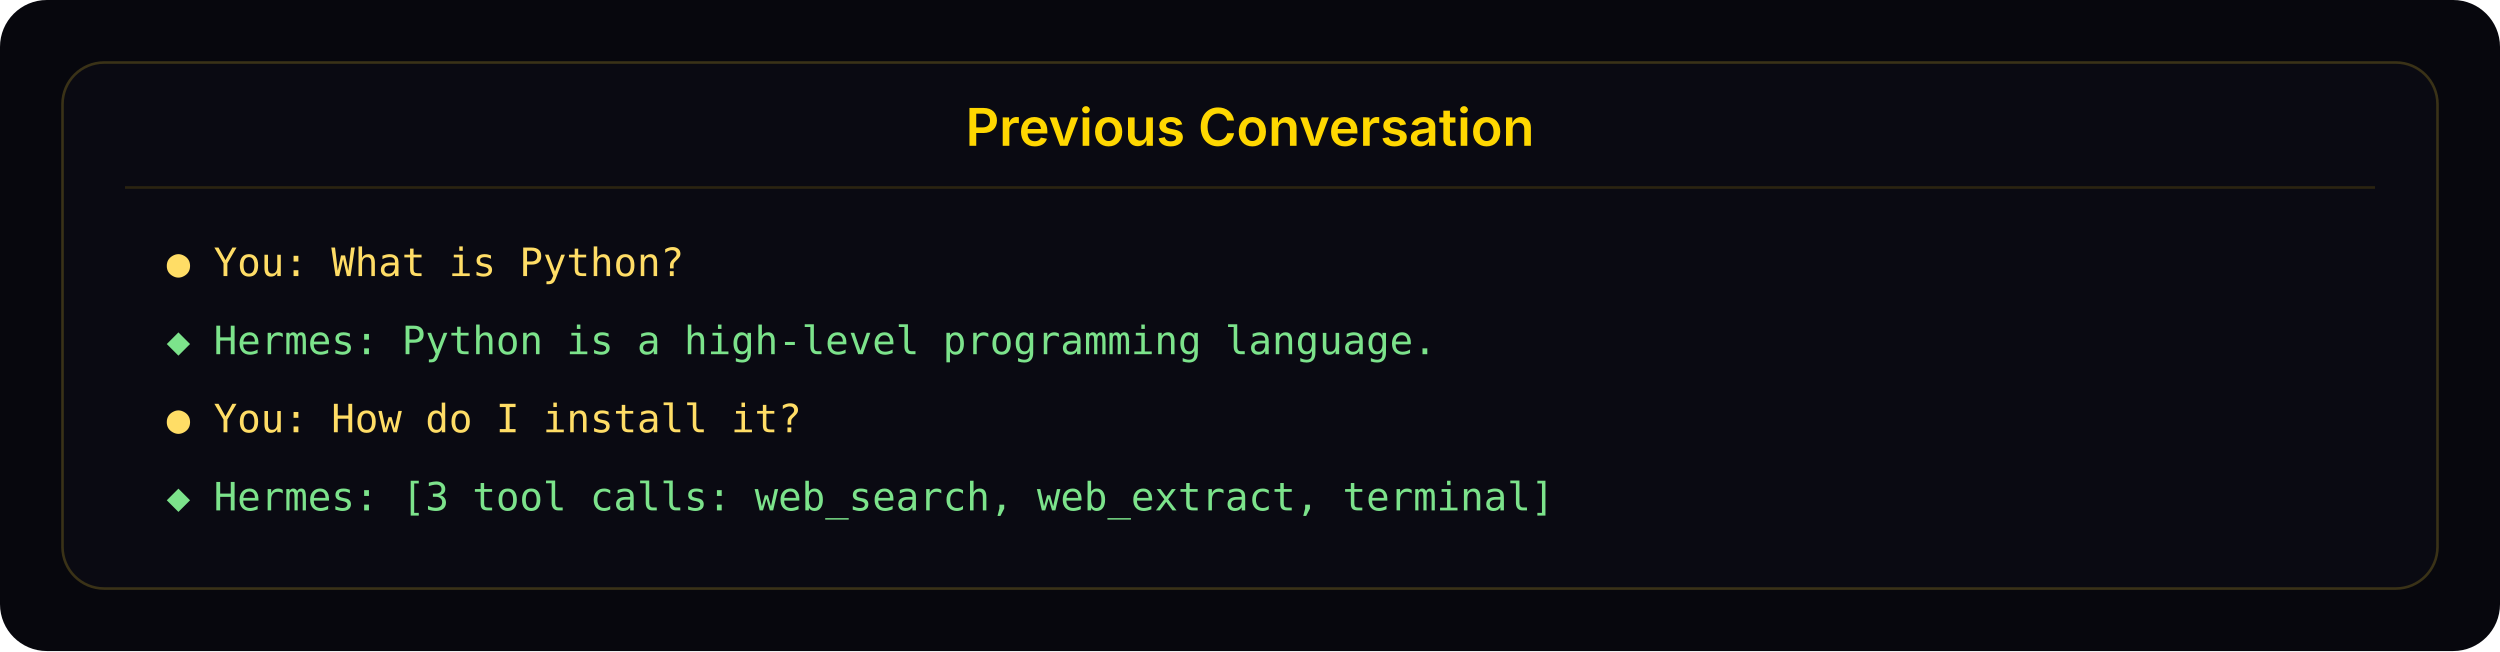
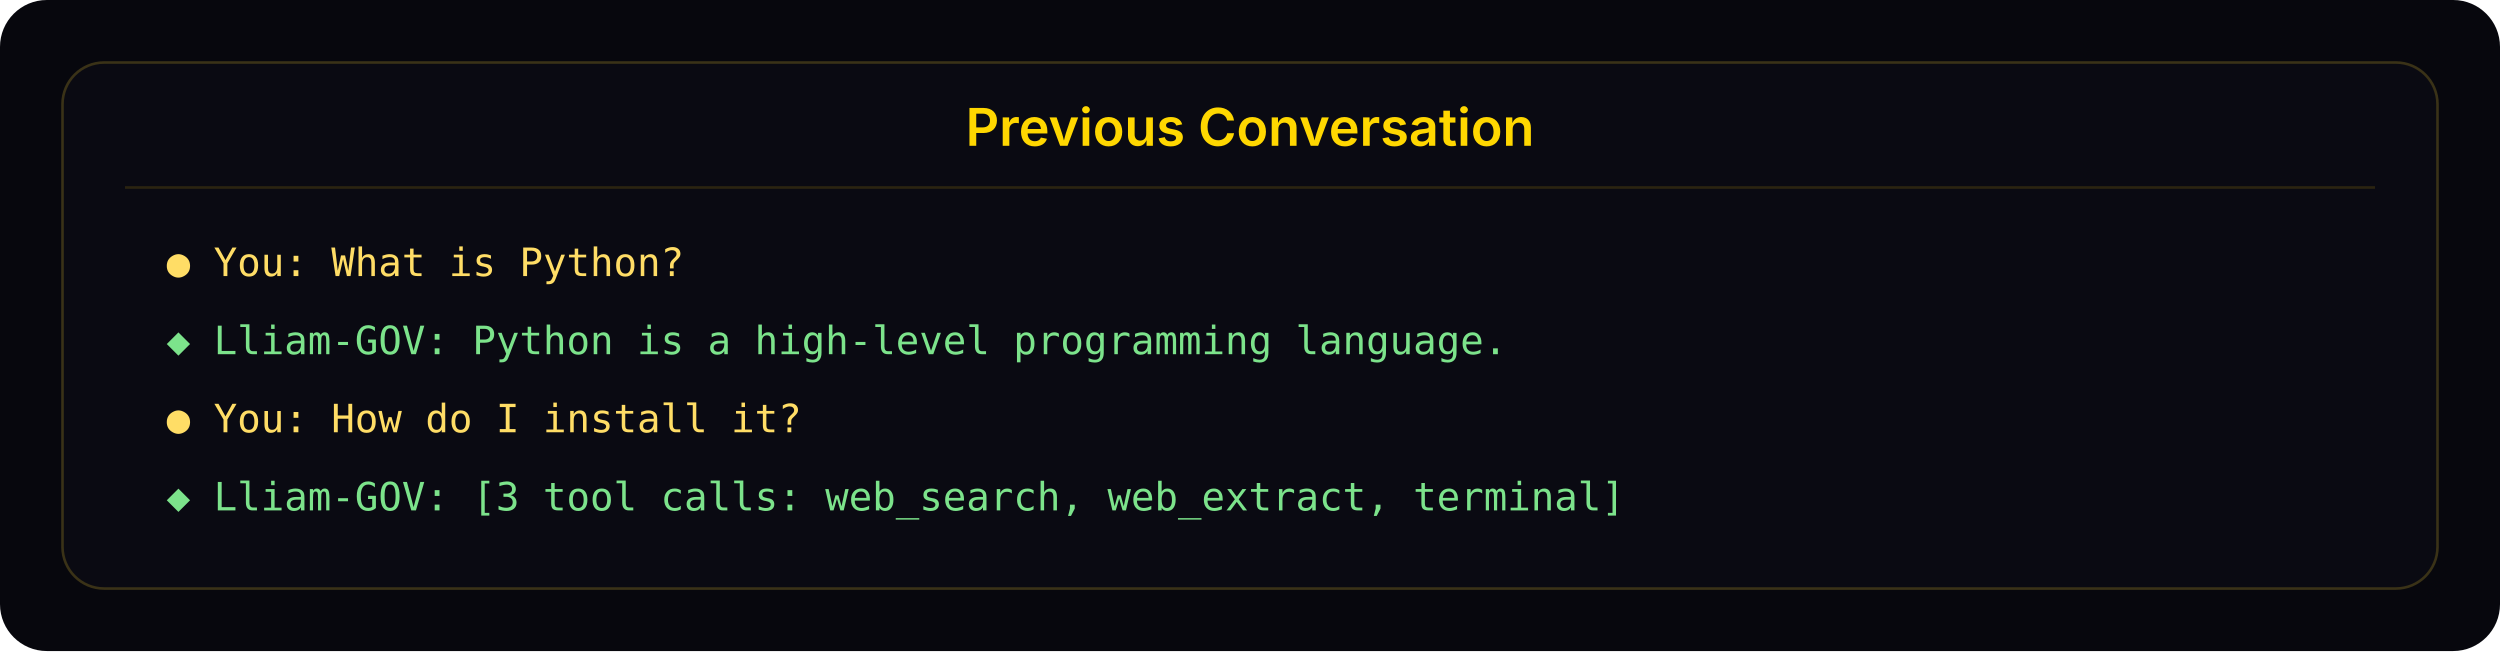
<svg xmlns="http://www.w3.org/2000/svg" width="960" height="250" viewBox="0 0 960 250" role="img" aria-labelledby="title desc">
  <rect width="960" height="250" rx="18" fill="#07070d" />
  <rect x="24" y="24" width="912" height="202" rx="16" fill="#0a0a12" stroke="#3a3217" />
  <text x="480" y="56" text-anchor="middle" fill="#ffd700" font-family="Inter, sans-serif" font-size="20" font-weight="600">Previous Conversation</text>
  <line x1="48" y1="72" x2="912" y2="72" stroke="#2b2410" />
  <text x="64" y="106" fill="#ffdd66" font-family="JetBrains Mono, monospace" font-size="15">● You: What is Python?</text>
-   <text x="64" y="136" fill="#7ce38b" font-family="JetBrains Mono, monospace" font-size="15">◆ Hermes: Python is a high-level programming language.</text>
+   <text x="64" y="136" fill="#7ce38b" font-family="JetBrains Mono, monospace" font-size="15">◆ Lliam-GOV: Python is a high-level programming language.</text>
  <text x="64" y="166" fill="#ffdd66" font-family="JetBrains Mono, monospace" font-size="15">● You: How do I install it?</text>
-   <text x="64" y="196" fill="#7ce38b" font-family="JetBrains Mono, monospace" font-size="15">◆ Hermes: [3 tool calls: web_search, web_extract, terminal]</text>
+   <text x="64" y="196" fill="#7ce38b" font-family="JetBrains Mono, monospace" font-size="15">◆ Lliam-GOV: [3 tool calls: web_search, web_extract, terminal]</text>
</svg>
